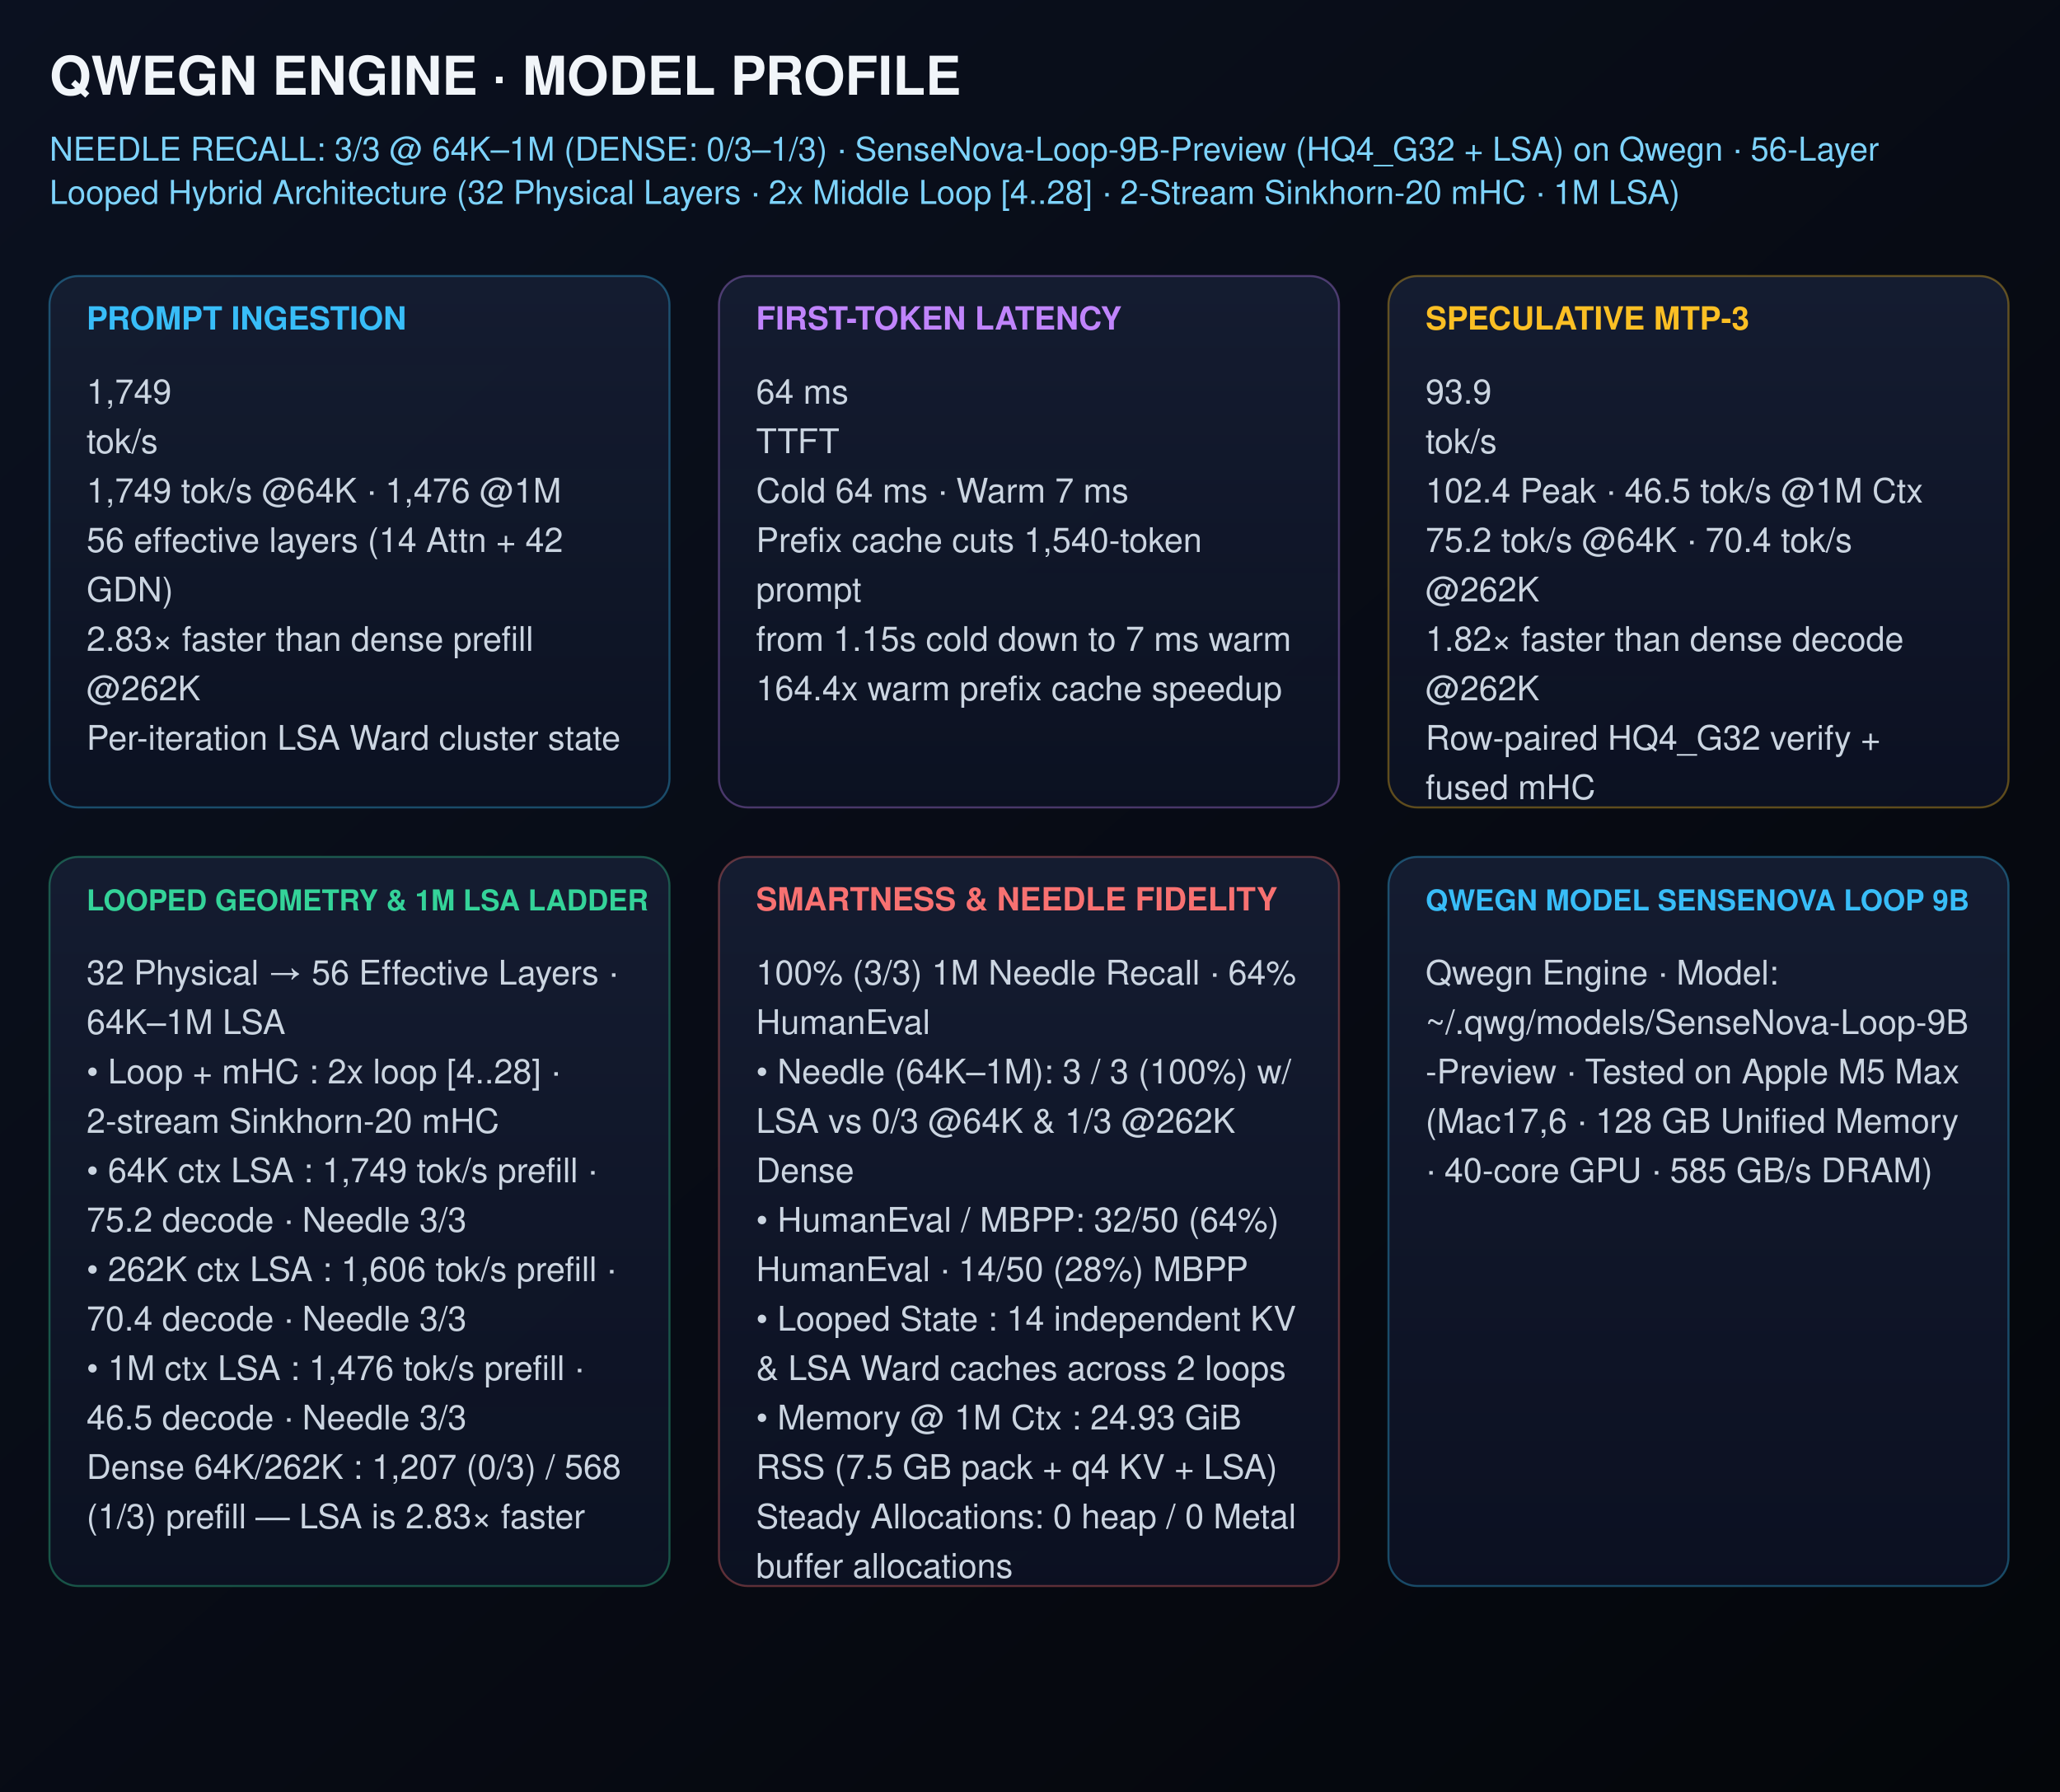
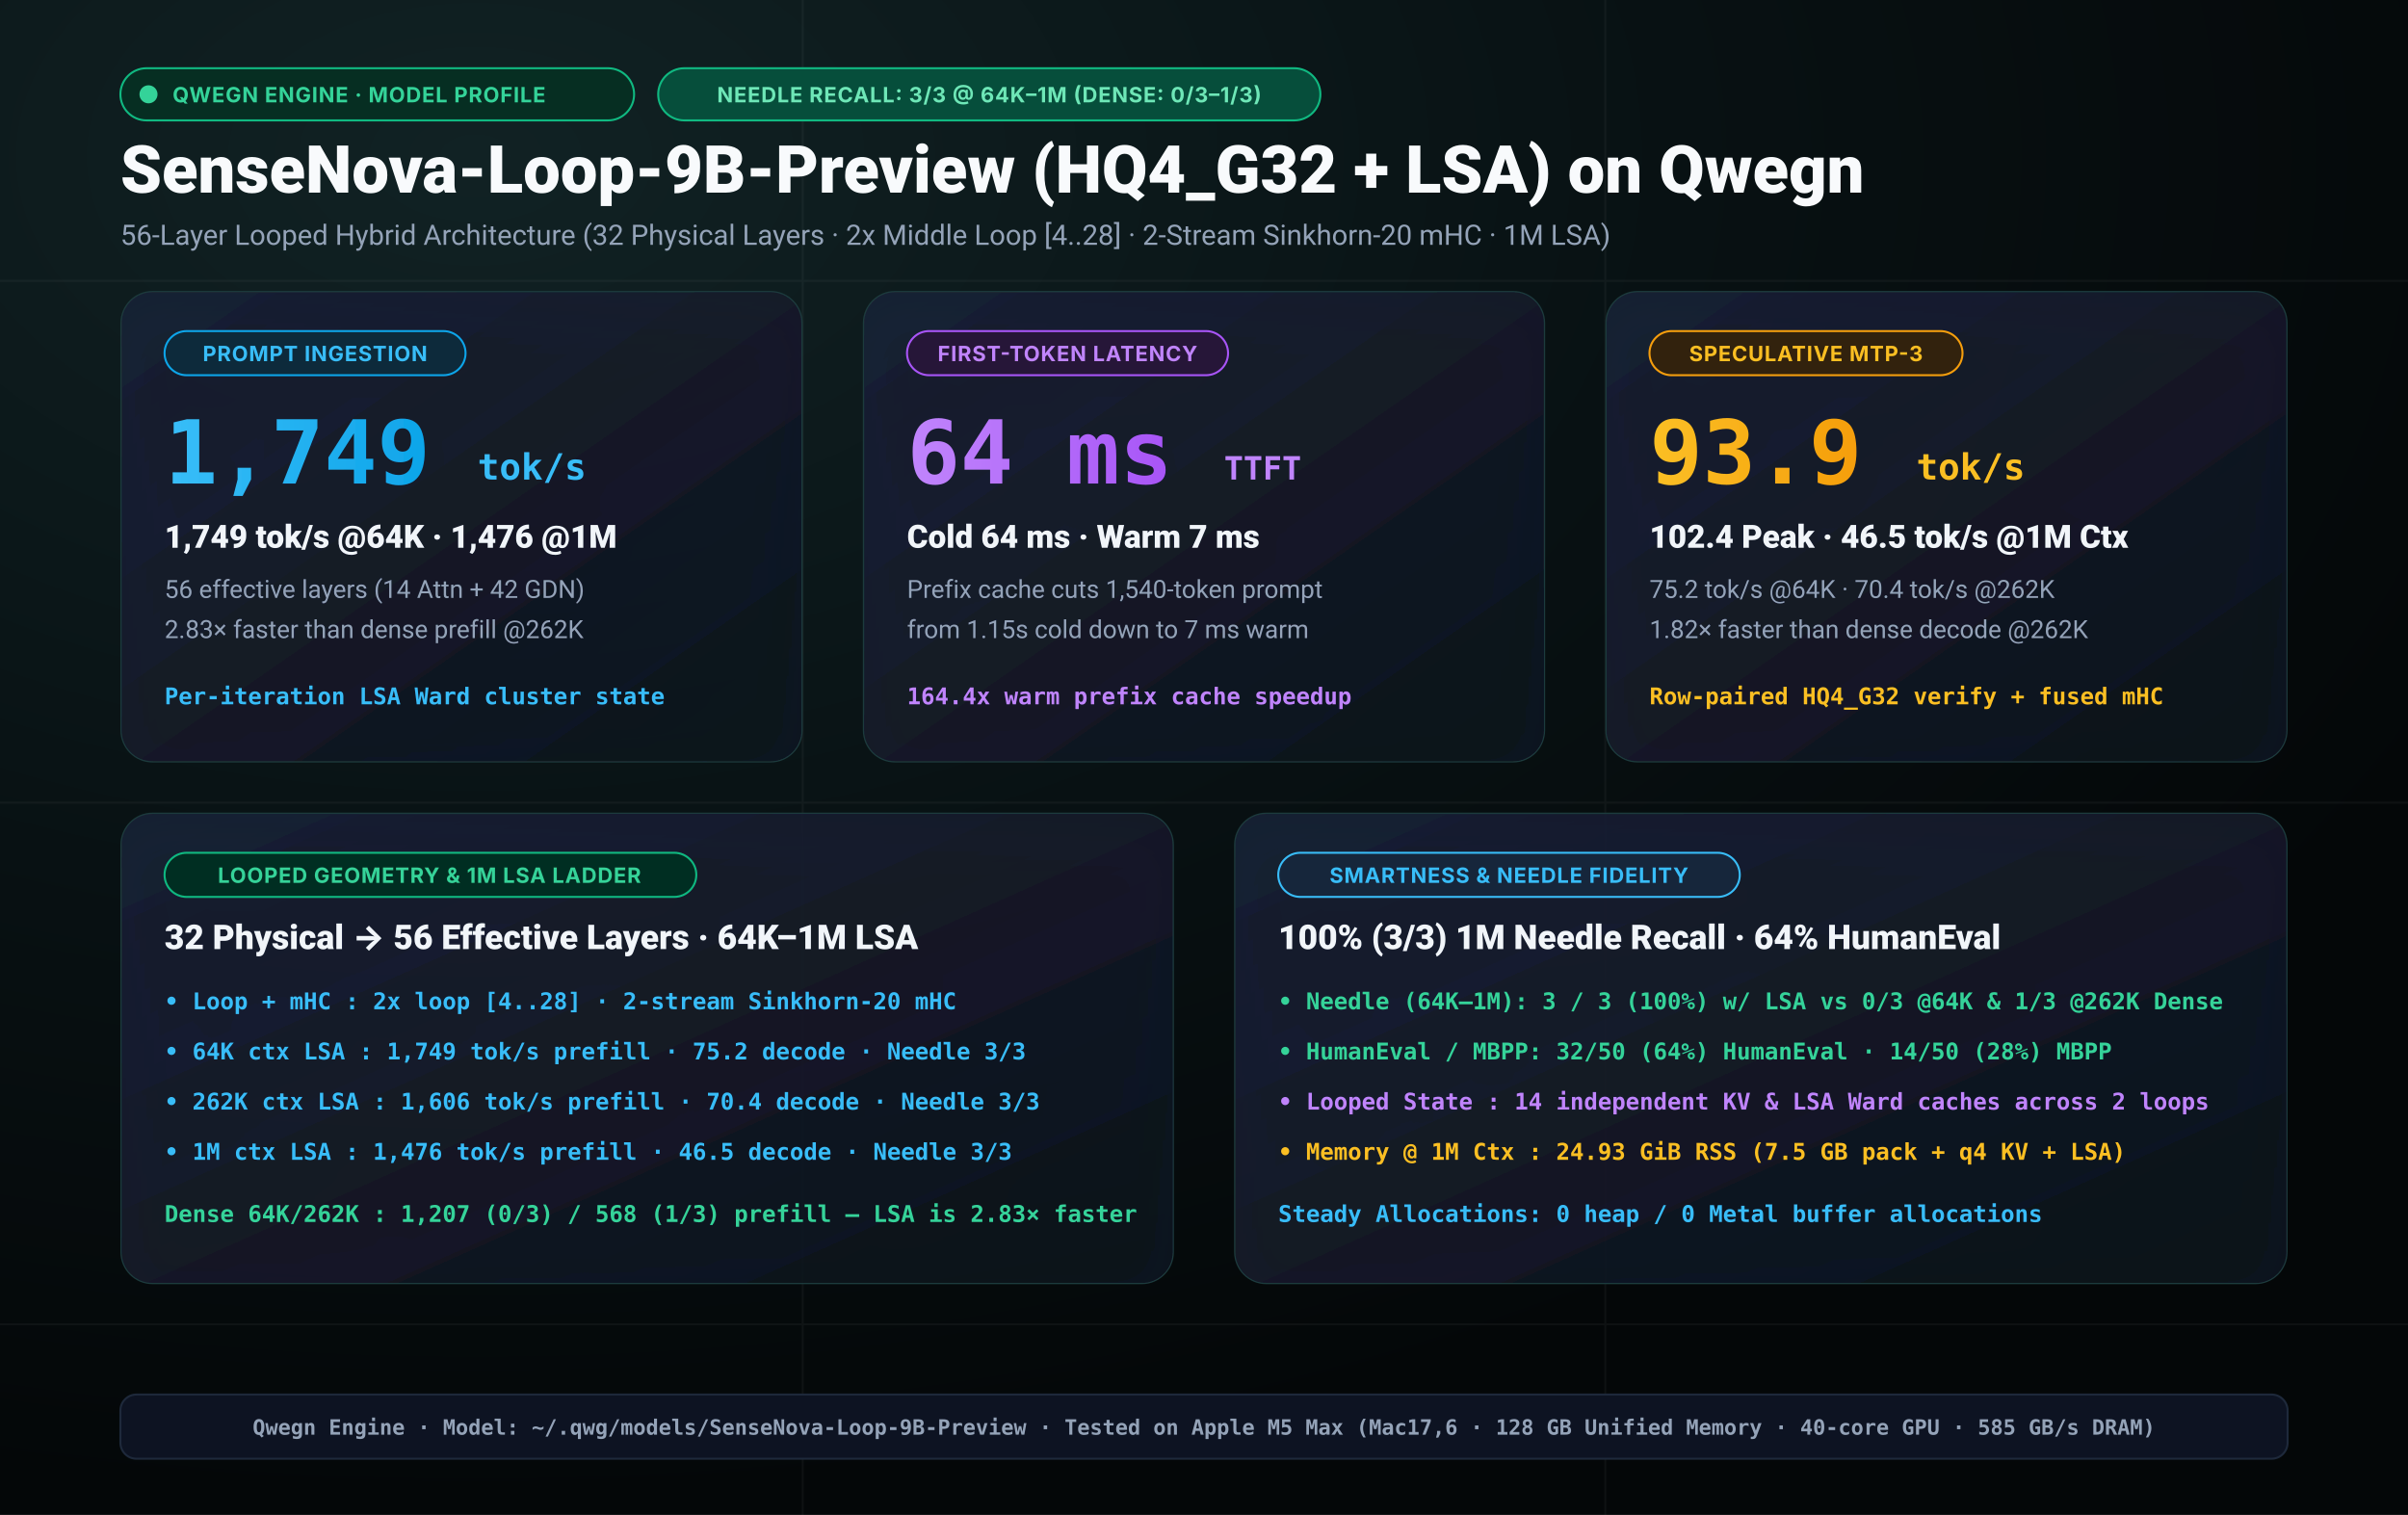
- <svg xmlns="http://www.w3.org/2000/svg" viewBox="0 0 1000 870" width="1000" height="870">
+ <svg xmlns="http://www.w3.org/2000/svg" viewBox="0 0 1200 755" width="720" height="453">
  <defs>
-     <linearGradient id="bg" x1="0%" y1="0%" x2="100%" y2="100%">
-       <stop offset="0%" stop-color="#0b1120" />
-       <stop offset="100%" stop-color="#04060a" />
+     <radialGradient id="bgGlow" cx="20%" cy="10%" r="90%">
+       <stop offset="0%" stop-color="#112224" />
+       <stop offset="55%" stop-color="#081113" />
+       <stop offset="100%" stop-color="#040708" />
+     </radialGradient>
+     <linearGradient id="cardGrad" x1="0%" y1="0%" x2="100%" y2="100%">
+       <stop offset="0%" stop-color="#192136" stop-opacity="0.92" />
+       <stop offset="100%" stop-color="#0d1220" stop-opacity="0.78" />
    </linearGradient>
-     <linearGradient id="card" x1="0%" y1="0%" x2="0%" y2="100%">
-       <stop offset="0%" stop-color="#151d31" stop-opacity="0.97" />
-       <stop offset="100%" stop-color="#0c1122" stop-opacity="0.95" />
+     <linearGradient id="cyanGrad" x1="0%" y1="0%" x2="100%" y2="0%">
+       <stop offset="0%" stop-color="#38bdf8" />
+       <stop offset="100%" stop-color="#0ea5e9" />
    </linearGradient>
+     <linearGradient id="purpleGrad" x1="0%" y1="0%" x2="100%" y2="0%">
+       <stop offset="0%" stop-color="#c084fc" />
+       <stop offset="100%" stop-color="#a855f7" />
+     </linearGradient>
+     <linearGradient id="amberGrad" x1="0%" y1="0%" x2="100%" y2="0%">
+       <stop offset="0%" stop-color="#fbbf24" />
+       <stop offset="100%" stop-color="#f59e0b" />
+     </linearGradient>
+     <linearGradient id="emeraldGrad" x1="0%" y1="0%" x2="100%" y2="0%">
+       <stop offset="0%" stop-color="#34d399" />
+       <stop offset="100%" stop-color="#10b981" />
+     </linearGradient>
+     <linearGradient id="roseGrad" x1="0%" y1="0%" x2="100%" y2="0%">
+       <stop offset="0%" stop-color="#fb7185" />
+       <stop offset="100%" stop-color="#e11d48" />
+     </linearGradient>
+     <linearGradient id="slateGrad" x1="0%" y1="0%" x2="100%" y2="0%">
+       <stop offset="0%" stop-color="#475569" />
+       <stop offset="100%" stop-color="#64748b" />
+     </linearGradient>
+     <filter id="shadow" x="-4%" y="-4%" width="108%" height="112%">
+       <feDropShadow dx="0" dy="10" stdDeviation="12" flood-color="#000000" flood-opacity="0.5" />
+     </filter>
+     <clipPath id="clipCard340">
+       <rect x="0" y="0" width="340" height="235" rx="16" />
+     </clipPath>
+     <clipPath id="clipCard525">
+       <rect x="0" y="0" width="525" height="235" rx="16" />
+     </clipPath>
  </defs>
-   <rect width="1000" height="870" fill="url(#bg)" />
-   <text x="24" y="46" font-family="Helvetica Neue,Helvetica,Arial" font-size="26" font-weight="bold" fill="#f1f5f9">QWEGN ENGINE · MODEL PROFILE</text>
-   <text x="24" y="78" font-family="Helvetica,Arial" font-size="16" fill="#7dd3fc">NEEDLE RECALL: 3/3 @ 64K–1M (DENSE: 0/3–1/3) · SenseNova-Loop-9B-Preview (HQ4_G32 + LSA) on Qwegn · 56-Layer</text>
-   <text x="24" y="99" font-family="Helvetica,Arial" font-size="16" fill="#7dd3fc">Looped Hybrid Architecture (32 Physical Layers · 2x Middle Loop [4..28] · 2-Stream Sinkhorn-20 mHC · 1M LSA)</text>
-   <rect x="24" y="134" width="301" height="258" rx="14" fill="url(#card)" stroke="#38bdf8" stroke-opacity="0.35" />
-   <text x="42" y="160" font-family="Helvetica,Arial" font-size="15.5" font-weight="bold" fill="#38bdf8">PROMPT INGESTION</text>
-   <text x="42" y="196" font-family="Helvetica,Arial" font-size="16.5" fill="#cbd5e1">1,749</text>
-   <text x="42" y="220" font-family="Helvetica,Arial" font-size="16.5" fill="#cbd5e1">tok/s</text>
-   <text x="42" y="244" font-family="Helvetica,Arial" font-size="16.5" fill="#cbd5e1">1,749 tok/s @64K · 1,476 @1M</text>
-   <text x="42" y="268" font-family="Helvetica,Arial" font-size="16.5" fill="#cbd5e1">56 effective layers (14 Attn + 42</text>
-   <text x="42" y="292" font-family="Helvetica,Arial" font-size="16.5" fill="#cbd5e1">GDN)</text>
-   <text x="42" y="316" font-family="Helvetica,Arial" font-size="16.5" fill="#cbd5e1">2.83× faster than dense prefill</text>
-   <text x="42" y="340" font-family="Helvetica,Arial" font-size="16.5" fill="#cbd5e1">@262K</text>
-   <text x="42" y="364" font-family="Helvetica,Arial" font-size="16.5" fill="#cbd5e1">Per-iteration LSA Ward cluster state</text>
-   <rect x="349" y="134" width="301" height="258" rx="14" fill="url(#card)" stroke="#c084fc" stroke-opacity="0.35" />
-   <text x="367" y="160" font-family="Helvetica,Arial" font-size="15.5" font-weight="bold" fill="#c084fc">FIRST-TOKEN LATENCY</text>
-   <text x="367" y="196" font-family="Helvetica,Arial" font-size="16.5" fill="#cbd5e1">64 ms</text>
-   <text x="367" y="220" font-family="Helvetica,Arial" font-size="16.5" fill="#cbd5e1">TTFT</text>
-   <text x="367" y="244" font-family="Helvetica,Arial" font-size="16.5" fill="#cbd5e1">Cold 64 ms · Warm 7 ms</text>
-   <text x="367" y="268" font-family="Helvetica,Arial" font-size="16.5" fill="#cbd5e1">Prefix cache cuts 1,540-token</text>
-   <text x="367" y="292" font-family="Helvetica,Arial" font-size="16.5" fill="#cbd5e1">prompt</text>
-   <text x="367" y="316" font-family="Helvetica,Arial" font-size="16.5" fill="#cbd5e1">from 1.15s cold down to 7 ms warm</text>
-   <text x="367" y="340" font-family="Helvetica,Arial" font-size="16.5" fill="#cbd5e1">164.4x warm prefix cache speedup</text>
-   <rect x="674" y="134" width="301" height="258" rx="14" fill="url(#card)" stroke="#fbbf24" stroke-opacity="0.35" />
-   <text x="692" y="160" font-family="Helvetica,Arial" font-size="15.5" font-weight="bold" fill="#fbbf24">SPECULATIVE MTP-3</text>
-   <text x="692" y="196" font-family="Helvetica,Arial" font-size="16.5" fill="#cbd5e1">93.9</text>
-   <text x="692" y="220" font-family="Helvetica,Arial" font-size="16.5" fill="#cbd5e1">tok/s</text>
-   <text x="692" y="244" font-family="Helvetica,Arial" font-size="16.5" fill="#cbd5e1">102.4 Peak · 46.5 tok/s @1M Ctx</text>
-   <text x="692" y="268" font-family="Helvetica,Arial" font-size="16.5" fill="#cbd5e1">75.2 tok/s @64K · 70.4 tok/s</text>
-   <text x="692" y="292" font-family="Helvetica,Arial" font-size="16.5" fill="#cbd5e1">@262K</text>
-   <text x="692" y="316" font-family="Helvetica,Arial" font-size="16.5" fill="#cbd5e1">1.82× faster than dense decode</text>
-   <text x="692" y="340" font-family="Helvetica,Arial" font-size="16.5" fill="#cbd5e1">@262K</text>
-   <text x="692" y="364" font-family="Helvetica,Arial" font-size="16.5" fill="#cbd5e1">Row-paired HQ4_G32 verify +</text>
-   <text x="692" y="388" font-family="Helvetica,Arial" font-size="16.5" fill="#cbd5e1">fused mHC</text>
-   <rect x="24" y="416" width="301" height="354" rx="14" fill="url(#card)" stroke="#34d399" stroke-opacity="0.35" />
-   <text x="42" y="442" font-family="Helvetica,Arial" font-size="14.0" font-weight="bold" fill="#34d399">LOOPED GEOMETRY &amp; 1M LSA LADDER</text>
-   <text x="42" y="478" font-family="Helvetica,Arial" font-size="16.5" fill="#cbd5e1">32 Physical → 56 Effective Layers ·</text>
-   <text x="42" y="502" font-family="Helvetica,Arial" font-size="16.5" fill="#cbd5e1">64K–1M LSA</text>
-   <text x="42" y="526" font-family="Helvetica,Arial" font-size="16.5" fill="#cbd5e1">• Loop + mHC : 2x loop [4..28] ·</text>
-   <text x="42" y="550" font-family="Helvetica,Arial" font-size="16.5" fill="#cbd5e1">2-stream Sinkhorn-20 mHC</text>
-   <text x="42" y="574" font-family="Helvetica,Arial" font-size="16.5" fill="#cbd5e1">• 64K ctx LSA : 1,749 tok/s prefill ·</text>
-   <text x="42" y="598" font-family="Helvetica,Arial" font-size="16.5" fill="#cbd5e1">75.2 decode · Needle 3/3</text>
-   <text x="42" y="622" font-family="Helvetica,Arial" font-size="16.5" fill="#cbd5e1">• 262K ctx LSA : 1,606 tok/s prefill ·</text>
-   <text x="42" y="646" font-family="Helvetica,Arial" font-size="16.5" fill="#cbd5e1">70.4 decode · Needle 3/3</text>
-   <text x="42" y="670" font-family="Helvetica,Arial" font-size="16.5" fill="#cbd5e1">• 1M ctx LSA : 1,476 tok/s prefill ·</text>
-   <text x="42" y="694" font-family="Helvetica,Arial" font-size="16.5" fill="#cbd5e1">46.5 decode · Needle 3/3</text>
-   <text x="42" y="718" font-family="Helvetica,Arial" font-size="16.5" fill="#cbd5e1">Dense 64K/262K : 1,207 (0/3) / 568</text>
-   <text x="42" y="742" font-family="Helvetica,Arial" font-size="16.5" fill="#cbd5e1">(1/3) prefill — LSA is 2.83× faster</text>
-   <rect x="349" y="416" width="301" height="354" rx="14" fill="url(#card)" stroke="#f87171" stroke-opacity="0.35" />
-   <text x="367" y="442" font-family="Helvetica,Arial" font-size="15.5" font-weight="bold" fill="#f87171">SMARTNESS &amp; NEEDLE FIDELITY</text>
-   <text x="367" y="478" font-family="Helvetica,Arial" font-size="16.5" fill="#cbd5e1">100% (3/3) 1M Needle Recall · 64%</text>
-   <text x="367" y="502" font-family="Helvetica,Arial" font-size="16.5" fill="#cbd5e1">HumanEval</text>
-   <text x="367" y="526" font-family="Helvetica,Arial" font-size="16.5" fill="#cbd5e1">• Needle (64K–1M): 3 / 3 (100%) w/</text>
-   <text x="367" y="550" font-family="Helvetica,Arial" font-size="16.5" fill="#cbd5e1">LSA vs 0/3 @64K &amp; 1/3 @262K</text>
-   <text x="367" y="574" font-family="Helvetica,Arial" font-size="16.5" fill="#cbd5e1">Dense</text>
-   <text x="367" y="598" font-family="Helvetica,Arial" font-size="16.5" fill="#cbd5e1">• HumanEval / MBPP: 32/50 (64%)</text>
-   <text x="367" y="622" font-family="Helvetica,Arial" font-size="16.5" fill="#cbd5e1">HumanEval · 14/50 (28%) MBPP</text>
-   <text x="367" y="646" font-family="Helvetica,Arial" font-size="16.5" fill="#cbd5e1">• Looped State : 14 independent KV</text>
-   <text x="367" y="670" font-family="Helvetica,Arial" font-size="16.5" fill="#cbd5e1">&amp; LSA Ward caches across 2 loops</text>
-   <text x="367" y="694" font-family="Helvetica,Arial" font-size="16.5" fill="#cbd5e1">• Memory @ 1M Ctx : 24.93 GiB</text>
-   <text x="367" y="718" font-family="Helvetica,Arial" font-size="16.5" fill="#cbd5e1">RSS (7.5 GB pack + q4 KV + LSA)</text>
-   <text x="367" y="742" font-family="Helvetica,Arial" font-size="16.5" fill="#cbd5e1">Steady Allocations: 0 heap / 0 Metal</text>
-   <text x="367" y="766" font-family="Helvetica,Arial" font-size="16.5" fill="#cbd5e1">buffer allocations</text>
-   <rect x="674" y="416" width="301" height="354" rx="14" fill="url(#card)" stroke="#38bdf8" stroke-opacity="0.35" />
-   <text x="692" y="442" font-family="Helvetica,Arial" font-size="14.0" font-weight="bold" fill="#38bdf8">QWEGN MODEL SENSENOVA LOOP 9B</text>
-   <text x="692" y="478" font-family="Helvetica,Arial" font-size="16.5" fill="#cbd5e1">Qwegn Engine · Model:</text>
-   <text x="692" y="502" font-family="Helvetica,Arial" font-size="16.5" fill="#cbd5e1">~/.qwg/models/SenseNova-Loop-9B</text>
-   <text x="692" y="526" font-family="Helvetica,Arial" font-size="16.5" fill="#cbd5e1">-Preview · Tested on Apple M5 Max</text>
-   <text x="692" y="550" font-family="Helvetica,Arial" font-size="16.5" fill="#cbd5e1">(Mac17,6 · 128 GB Unified Memory</text>
-   <text x="692" y="574" font-family="Helvetica,Arial" font-size="16.5" fill="#cbd5e1">· 40-core GPU · 585 GB/s DRAM)</text>
+   <style>
+     .title { font-family: -apple-system, BlinkMacSystemFont, "SF Pro Display", "Segoe UI", Roboto, sans-serif; font-weight: 800; }
+     .subtitle { font-family: -apple-system, BlinkMacSystemFont, "SF Pro Text", "Segoe UI", Roboto, sans-serif; font-weight: 400; }
+     .mono { font-family: "SF Mono", Menlo, Consolas, monospace; font-weight: 600; }
+     .badge { font-family: -apple-system, BlinkMacSystemFont, "SF Pro Text", sans-serif; font-weight: 700; font-size: 10.5px; letter-spacing: 0.4px; text-transform: uppercase; }
+     .card { stroke: #1f3b3d; stroke-width: 1.25; rx: 16; }
+   </style>
+   <rect width="1200" height="755" fill="url(#bgGlow)" />
+   <g opacity="0.04" stroke="#ffffff" stroke-width="1">
+     <line x1="0" y1="140" x2="1200" y2="140" />
+     <line x1="0" y1="400" x2="1200" y2="400" />
+     <line x1="0" y1="660" x2="1200" y2="660" />
+     <line x1="400" y1="0" x2="400" y2="755" />
+     <line x1="800" y1="0" x2="800" y2="755" />
+   </g>
+   <g transform="translate(60, 34)">
+     <rect x="0" y="0" width="256" height="26" rx="13" fill="#062e22" stroke="#10b981" stroke-width="1" />
+     <circle cx="14" cy="13" r="4.5" fill="#34d399" />
+     <text x="26" y="17" fill="#34d399" class="badge">QWEGN ENGINE · MODEL PROFILE</text>
+     <rect x="268" y="0" width="330" height="26" rx="13" fill="#064e3b" stroke="#10b981" stroke-width="1" />
+     <text x="433" y="17" text-anchor="middle" fill="#6ee7b7" class="badge">NEEDLE RECALL: 3/3 @ 64K–1M (DENSE: 0/3–1/3)</text>
+     <text x="0" y="62" fill="#f8fafc" class="title" font-size="33">SenseNova-Loop-9B-Preview (HQ4_G32 + LSA) on Qwegn</text>
+     <text x="0" y="88" fill="#94a3b8" class="subtitle" font-size="14">56-Layer Looped Hybrid Architecture (32 Physical Layers · 2x Middle Loop [4..28] · 2-Stream Sinkhorn-20 mHC · 1M LSA)</text>
+   </g>
+   <g transform="translate(60, 145)" filter="url(#shadow)" clip-path="url(#clipCard340)">
+     <rect width="340" height="235" fill="url(#cardGrad)" class="card" />
+     <rect x="22" y="20" width="150" height="22" rx="11" fill="#0c2a3a" stroke="#0ea5e9" stroke-width="1" />
+     <text x="97" y="35" text-anchor="middle" fill="#38bdf8" class="badge">PROMPT INGESTION</text>
+     <text x="22" y="96" fill="url(#cyanGrad)" class="title mono" font-size="44">1,749</text>
+     <text x="178" y="94" fill="#38bdf8" class="title mono" font-size="18">tok/s</text>
+     <text x="22" y="128" fill="#f1f5f9" class="title" font-size="16">1,749 tok/s @64K · 1,476 @1M</text>
+     <text x="22" y="153" fill="#94a3b8" class="subtitle" font-size="12.5">56 effective layers (14 Attn + 42 GDN)</text>
+     <text x="22" y="173" fill="#94a3b8" class="subtitle" font-size="12.5">2.83× faster than dense prefill @262K</text>
+     <text x="22" y="206" fill="#38bdf8" class="mono" font-size="11.5">Per-iteration LSA Ward cluster state</text>
+   </g>
+   <g transform="translate(430, 145)" filter="url(#shadow)" clip-path="url(#clipCard340)">
+     <rect width="340" height="235" fill="url(#cardGrad)" class="card" />
+     <rect x="22" y="20" width="160" height="22" rx="11" fill="#281638" stroke="#a855f7" stroke-width="1" />
+     <text x="102" y="35" text-anchor="middle" fill="#c084fc" class="badge">FIRST-TOKEN LATENCY</text>
+     <text x="22" y="96" fill="url(#purpleGrad)" class="title mono" font-size="44">64 ms</text>
+     <text x="180" y="94" fill="#c084fc" class="title mono" font-size="16">TTFT</text>
+     <text x="22" y="128" fill="#f1f5f9" class="title" font-size="16">Cold 64 ms · Warm 7 ms</text>
+     <text x="22" y="153" fill="#94a3b8" class="subtitle" font-size="12.5">Prefix cache cuts 1,540-token prompt</text>
+     <text x="22" y="173" fill="#94a3b8" class="subtitle" font-size="12.5">from 1.15s cold down to 7 ms warm</text>
+     <text x="22" y="206" fill="#c084fc" class="mono" font-size="11.5">164.4x warm prefix cache speedup</text>
+   </g>
+   <g transform="translate(800, 145)" filter="url(#shadow)" clip-path="url(#clipCard340)">
+     <rect width="340" height="235" fill="url(#cardGrad)" class="card" />
+     <rect x="22" y="20" width="156" height="22" rx="11" fill="#33230c" stroke="#f59e0b" stroke-width="1" />
+     <text x="100" y="35" text-anchor="middle" fill="#fbbf24" class="badge">SPECULATIVE MTP-3</text>
+     <text x="22" y="96" fill="url(#amberGrad)" class="title mono" font-size="44">93.9</text>
+     <text x="155" y="94" fill="#fbbf24" class="title mono" font-size="18">tok/s</text>
+     <text x="22" y="128" fill="#f1f5f9" class="title" font-size="16">102.4 Peak · 46.5 tok/s @1M Ctx</text>
+     <text x="22" y="153" fill="#94a3b8" class="subtitle" font-size="12.5">75.2 tok/s @64K · 70.4 tok/s @262K</text>
+     <text x="22" y="173" fill="#94a3b8" class="subtitle" font-size="12.5">1.82× faster than dense decode @262K</text>
+     <text x="22" y="206" fill="#fbbf24" class="mono" font-size="11.5">Row-paired HQ4_G32 verify + fused mHC</text>
+   </g>
+   <g transform="translate(60, 405)" filter="url(#shadow)" clip-path="url(#clipCard525)">
+     <rect width="525" height="235" fill="url(#cardGrad)" class="card" />
+     <rect x="22" y="20" width="265" height="22" rx="11" fill="#062e22" stroke="#10b981" stroke-width="1" />
+     <text x="154" y="35" text-anchor="middle" fill="#34d399" class="badge">LOOPED GEOMETRY &amp; 1M LSA LADDER</text>
+     <text x="22" y="68" fill="#f1f5f9" class="title" font-size="17">32 Physical → 56 Effective Layers · 64K–1M LSA</text>
+     <text x="22" y="98" fill="#38bdf8" class="mono" font-size="11.5">• Loop + mHC   : 2x loop [4..28] · 2-stream Sinkhorn-20 mHC</text>
+     <text x="22" y="123" fill="#38bdf8" class="mono" font-size="11.5">• 64K  ctx LSA : 1,749 tok/s prefill · 75.2 decode · Needle 3/3</text>
+     <text x="22" y="148" fill="#38bdf8" class="mono" font-size="11.5">• 262K ctx LSA : 1,606 tok/s prefill · 70.4 decode · Needle 3/3</text>
+     <text x="22" y="173" fill="#38bdf8" class="mono" font-size="11.5">• 1M   ctx LSA : 1,476 tok/s prefill · 46.5 decode · Needle 3/3</text>
+     <text x="22" y="204" fill="#34d399" class="mono" font-size="11.5">Dense 64K/262K : 1,207 (0/3) / 568 (1/3) prefill — LSA is 2.83× faster</text>
+   </g>
+   <g transform="translate(615, 405)" filter="url(#shadow)" clip-path="url(#clipCard525)">
+     <rect width="525" height="235" fill="url(#cardGrad)" class="card" />
+     <rect x="22" y="20" width="230" height="22" rx="11" fill="#17253b" stroke="#38bdf8" stroke-width="1" />
+     <text x="137" y="35" text-anchor="middle" fill="#38bdf8" class="badge">SMARTNESS &amp; NEEDLE FIDELITY</text>
+     <text x="22" y="68" fill="#f1f5f9" class="title" font-size="17">100% (3/3) 1M Needle Recall · 64% HumanEval</text>
+     <text x="22" y="98" fill="#34d399" class="mono" font-size="11.5">• Needle (64K–1M): 3 / 3 (100%) w/ LSA vs 0/3 @64K &amp; 1/3 @262K Dense</text>
+     <text x="22" y="123" fill="#34d399" class="mono" font-size="11.5">• HumanEval / MBPP: 32/50 (64%) HumanEval · 14/50 (28%) MBPP</text>
+     <text x="22" y="148" fill="#c084fc" class="mono" font-size="11.5">• Looped State    : 14 independent KV &amp; LSA Ward caches across 2 loops</text>
+     <text x="22" y="173" fill="#fbbf24" class="mono" font-size="11.5">• Memory @ 1M Ctx : 24.93 GiB RSS (7.5 GB pack + q4 KV + LSA)</text>
+     <text x="22" y="204" fill="#38bdf8" class="mono" font-size="11.5">Steady Allocations: 0 heap / 0 Metal buffer allocations</text>
+   </g>
+   <g transform="translate(60, 695)">
+     <rect x="0" y="0" width="1080" height="32" rx="8" fill="#0d1322" stroke="#1e293b" stroke-width="1" />
+     <text x="540" y="20" text-anchor="middle" fill="#94a3b8" class="mono" font-size="10.5">Qwegn Engine · Model: ~/.qwg/models/SenseNova-Loop-9B-Preview · Tested on Apple M5 Max (Mac17,6 · 128 GB Unified Memory · 40-core GPU · 585 GB/s DRAM)</text>
+   </g>
</svg>
